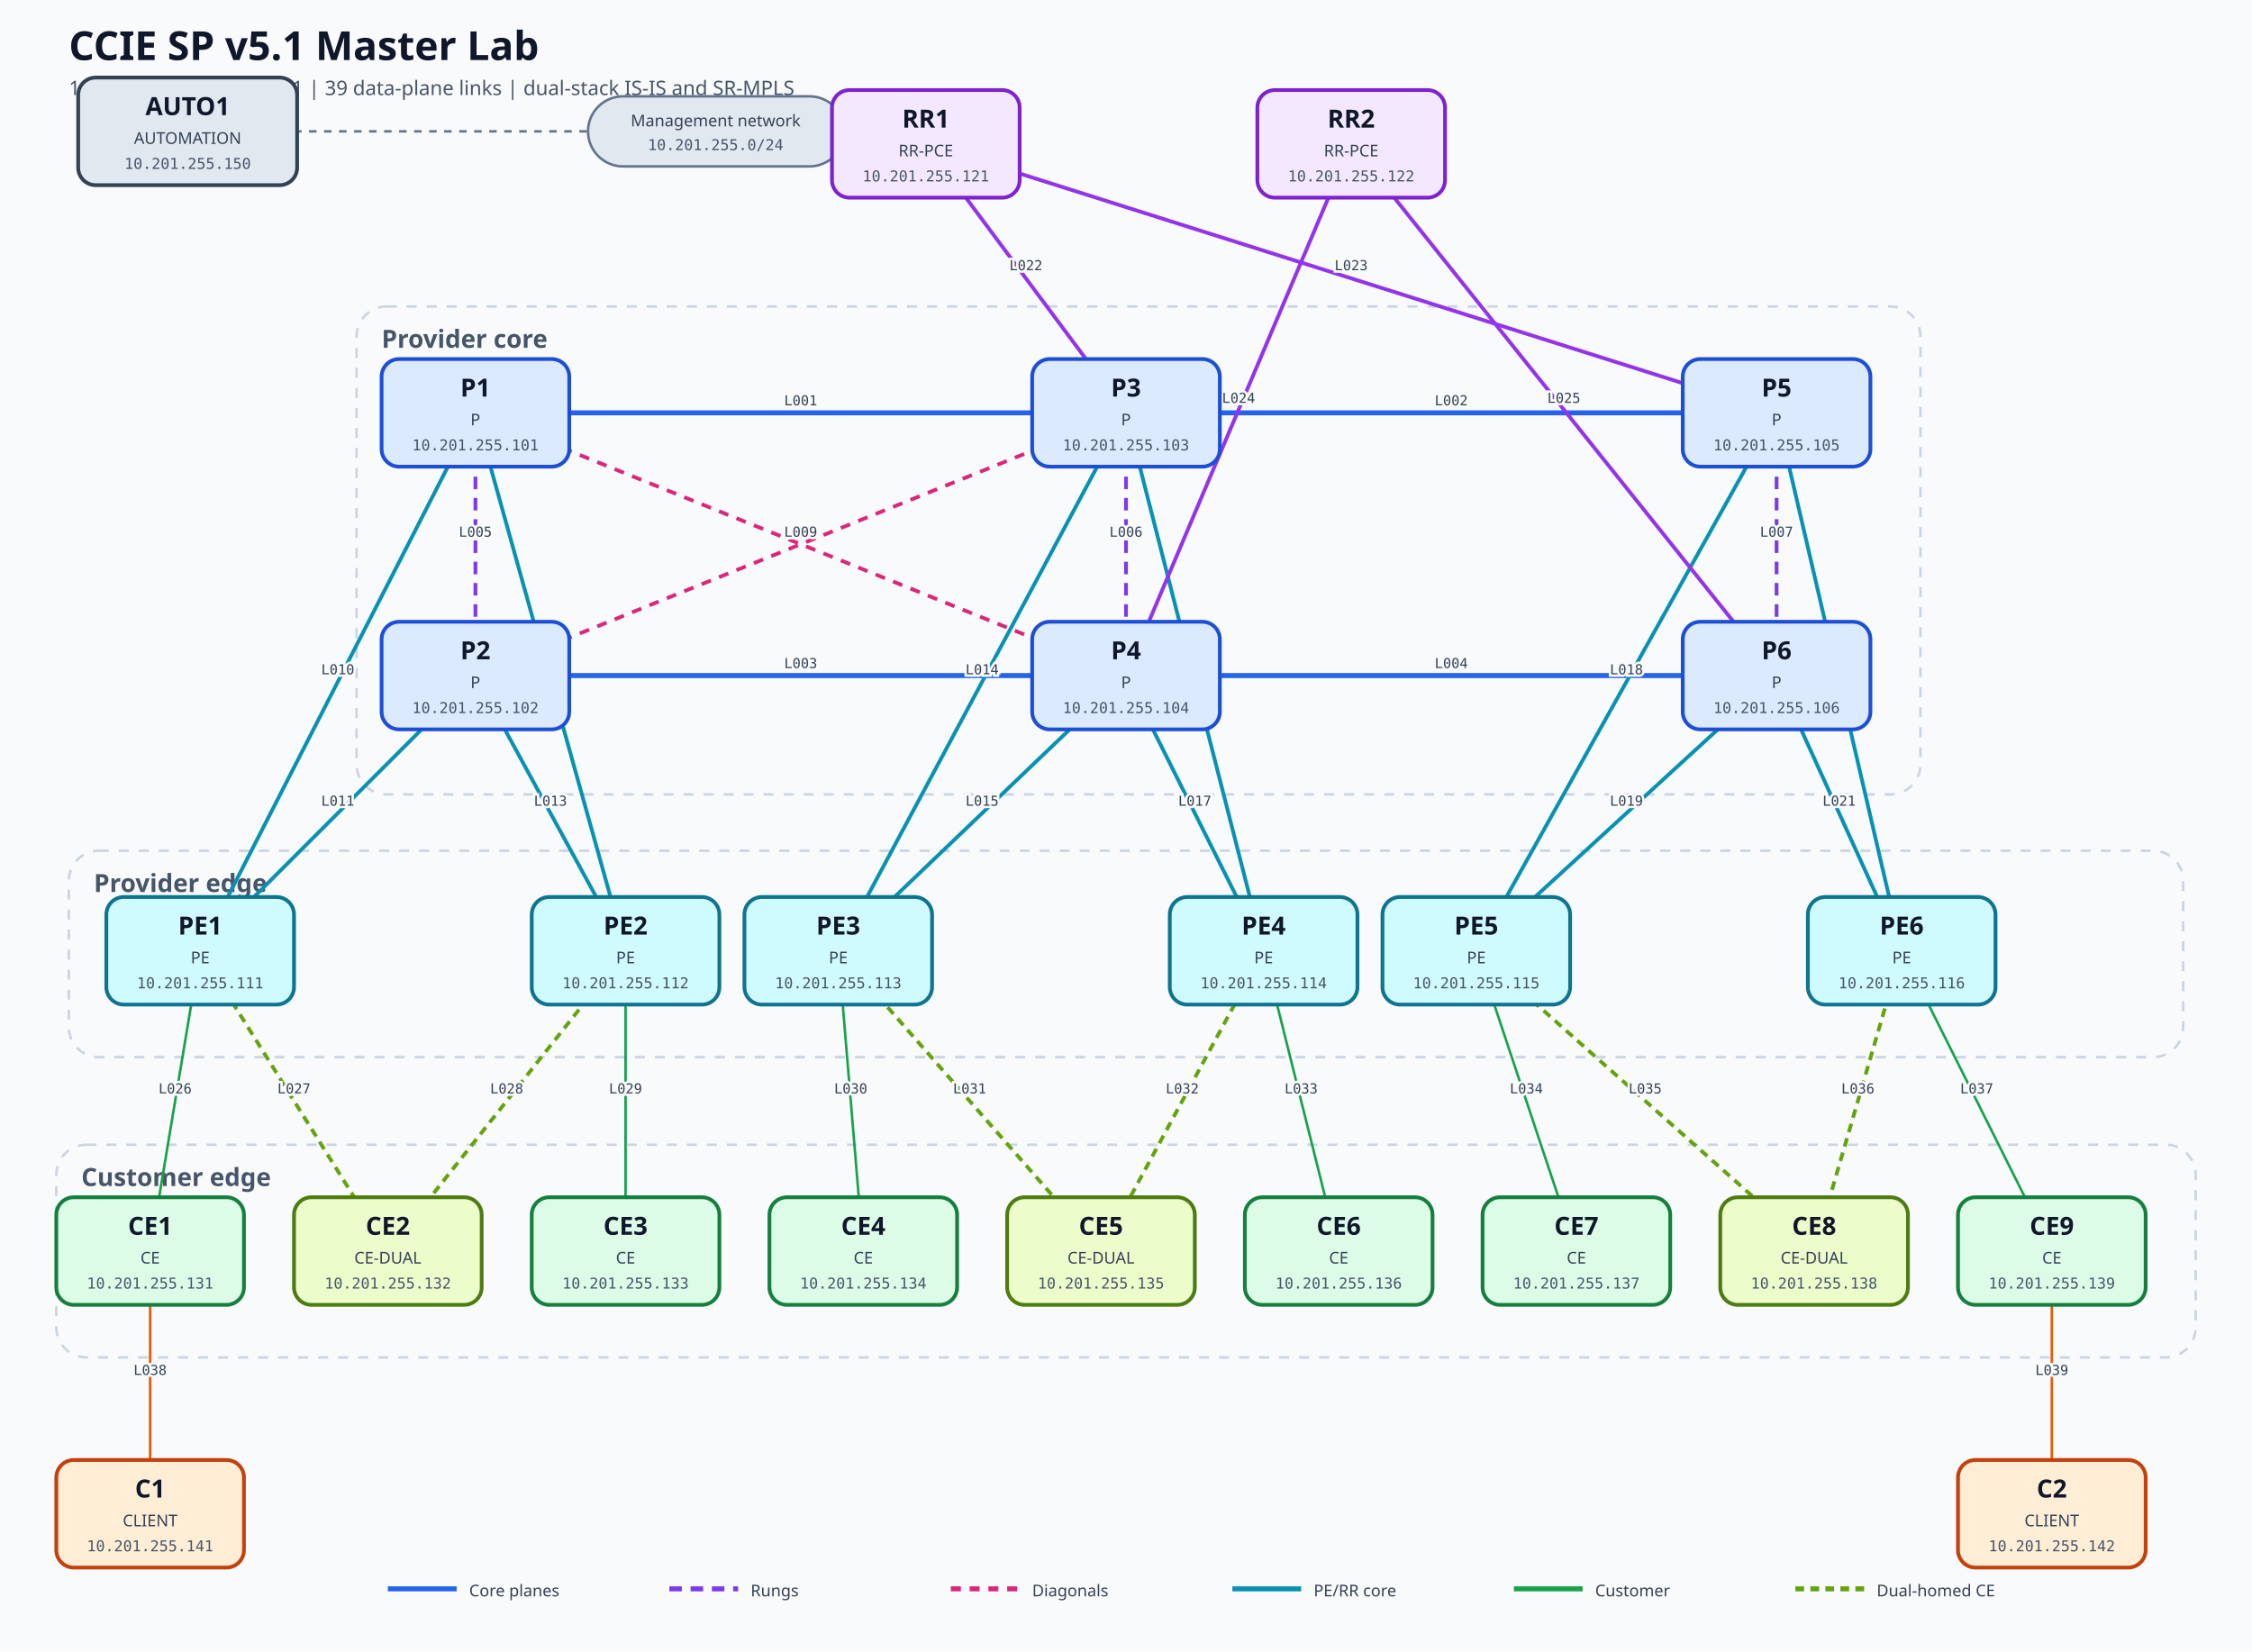
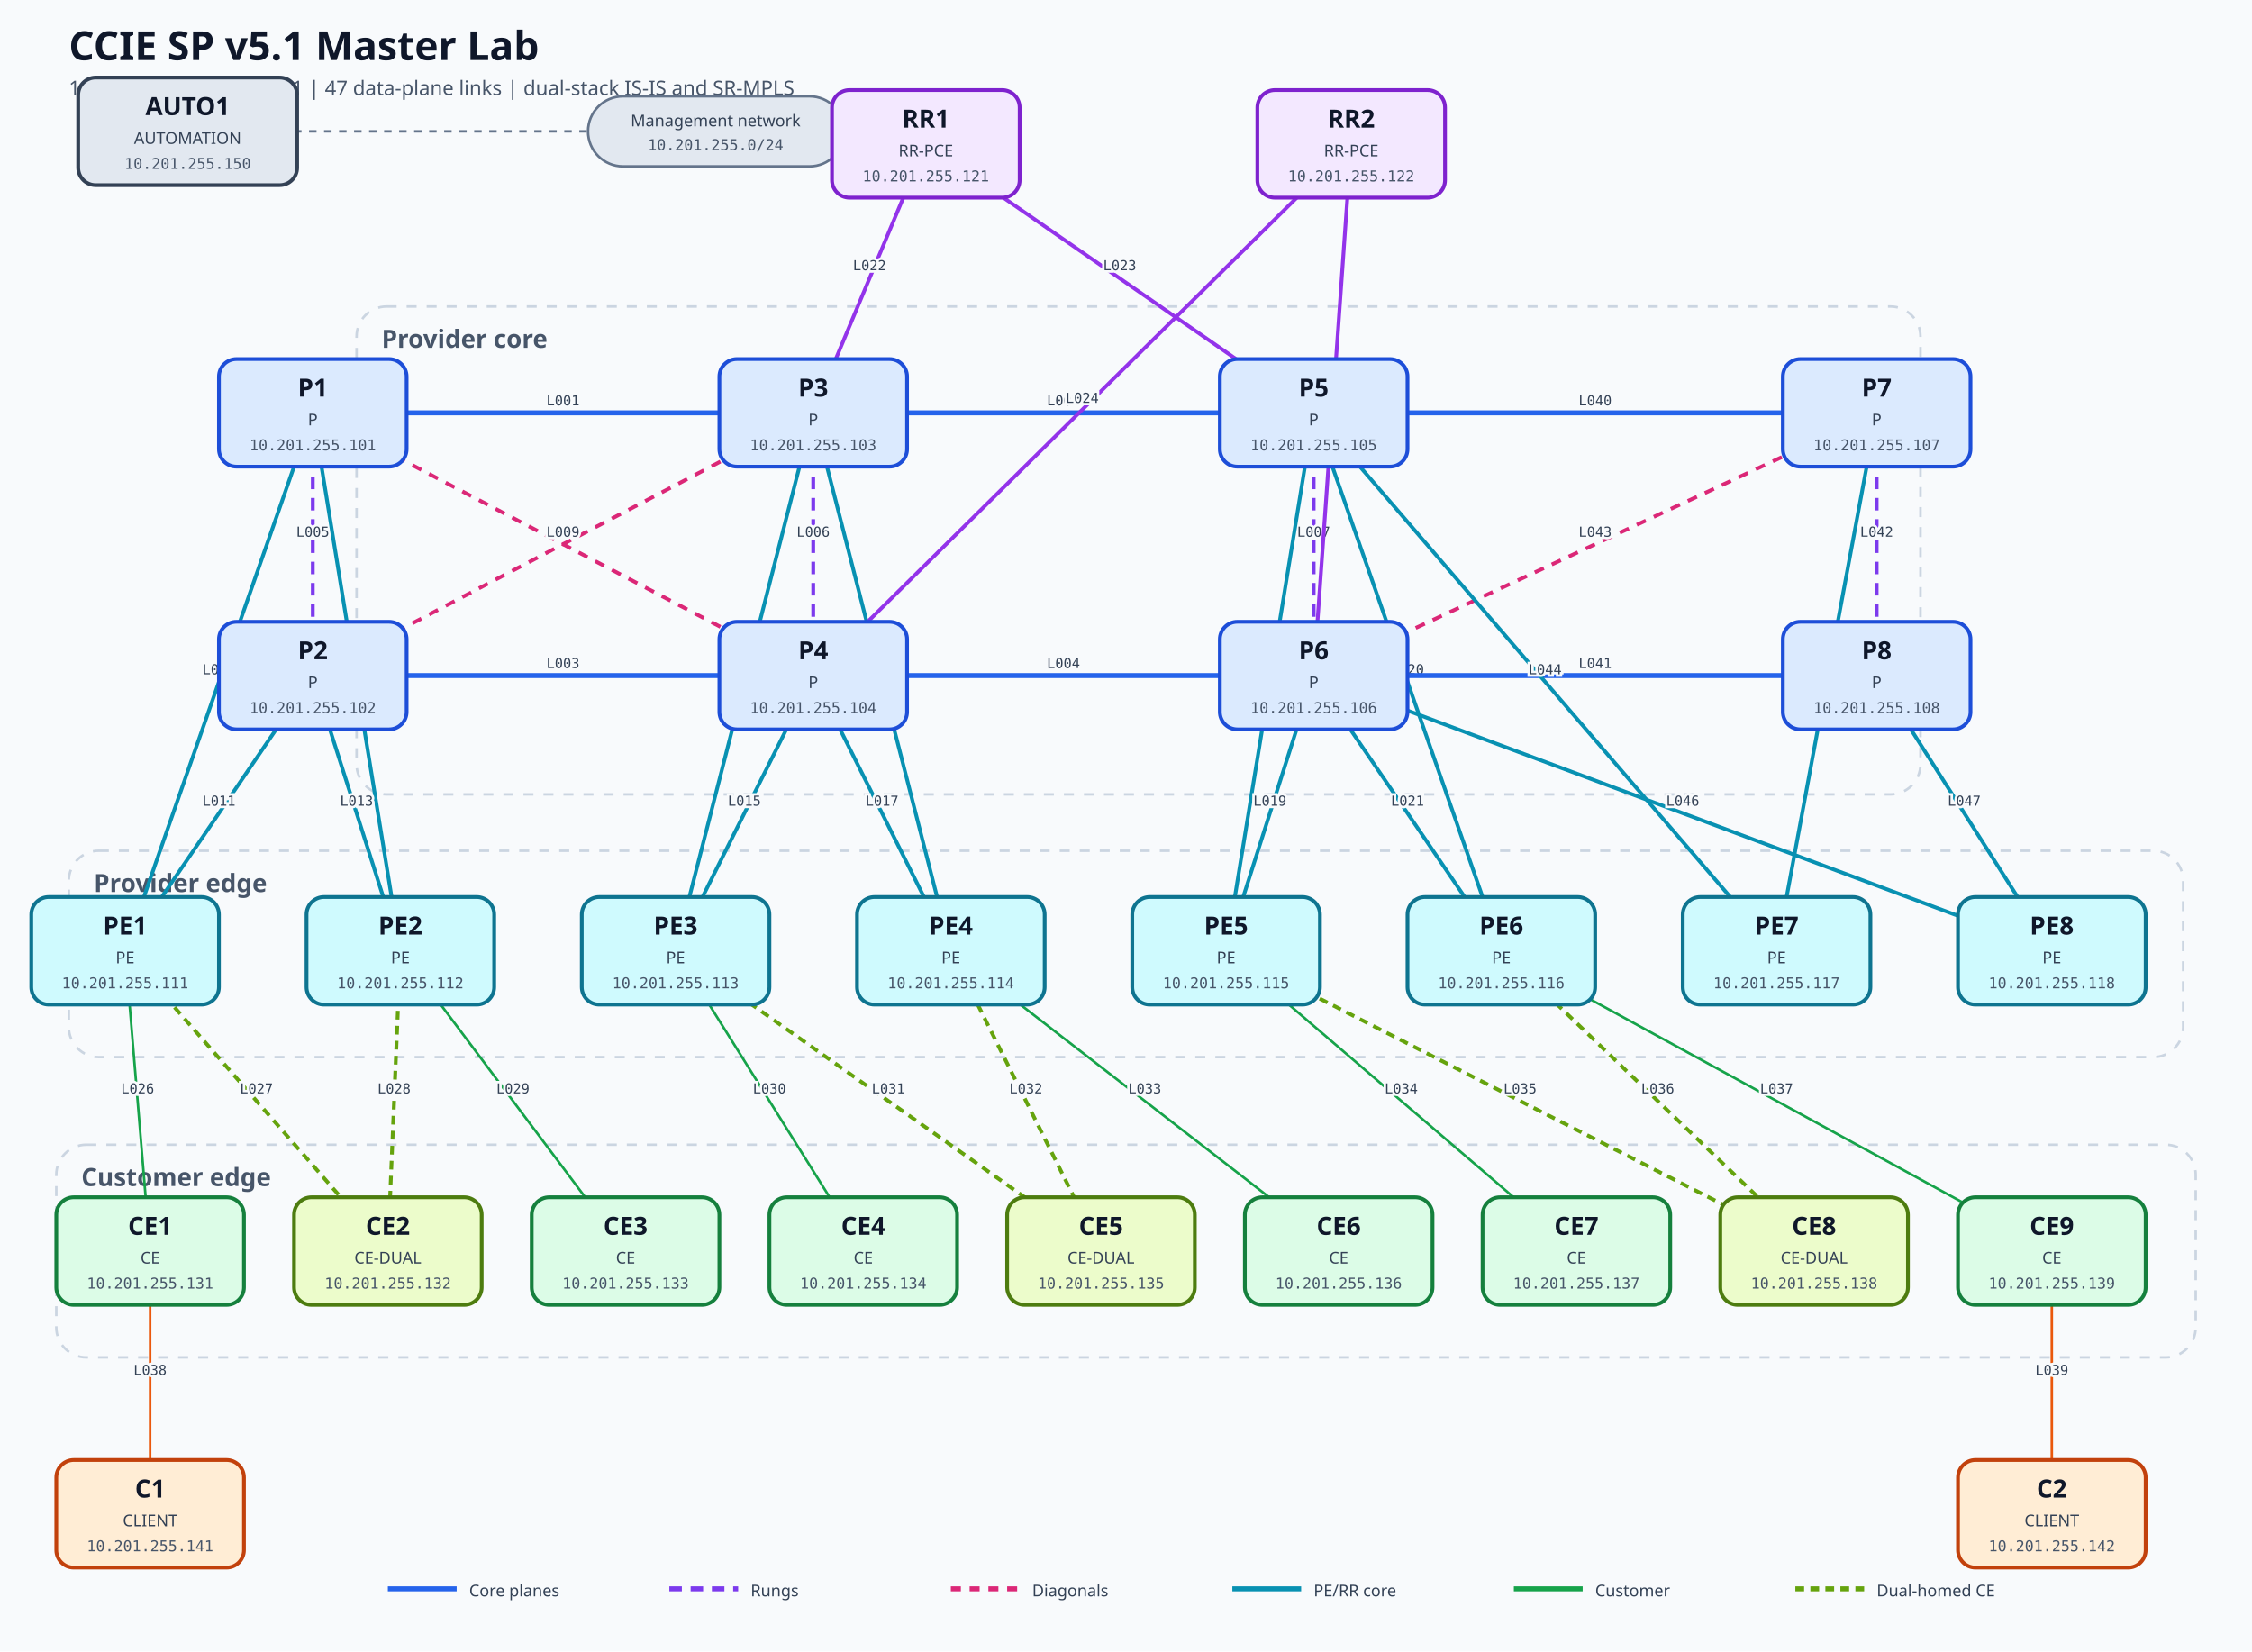
<svg xmlns="http://www.w3.org/2000/svg" width="1800" height="1320" viewBox="0 0 1800 1320" role="img" aria-labelledby="title desc">
  <style>
    .background { fill: #f8fafc; }
    .zone { fill: none; stroke: #cbd5e1; stroke-width: 2; stroke-dasharray: 8 8; }
    .zone-label { font: 600 20px system-ui, sans-serif; fill: #475569; }
    .title { font: 700 32px system-ui, sans-serif; fill: #0f172a; }
    .subtitle { font: 16px system-ui, sans-serif; fill: #475569; }
    .link-label { font: 11px ui-monospace, monospace; fill: #334155; text-anchor: middle; paint-order: stroke; stroke: #f8fafc; stroke-width: 4; }
    .node-name { font: 700 20px system-ui, sans-serif; fill: #0f172a; text-anchor: middle; }
    .node-role { font: 13px system-ui, sans-serif; fill: #334155; text-anchor: middle; }
    .node-mgmt { font: 12px ui-monospace, monospace; fill: #475569; text-anchor: middle; }
    .legend { font: 13px system-ui, sans-serif; fill: #334155; }
  </style>
  <rect class="background" width="100%" height="100%" />
  <text x="55" y="48" class="title">CCIE SP v5.1 Master Lab</text>
-   <text x="55" y="76" class="subtitle">14 XRd + 11 IOL + AUTO1 | 39 data-plane links | dual-stack IS-IS and SR-MPLS</text>
+   <text x="55" y="76" class="subtitle">18 XRd + 11 IOL + AUTO1 | 47 data-plane links | dual-stack IS-IS and SR-MPLS</text>
  <rect x="285" y="245" width="1250" height="390" rx="24" class="zone" />
  <text x="305" y="278" class="zone-label">Provider core</text>
  <rect x="55" y="680" width="1690" height="165" rx="24" class="zone" />
  <text x="75" y="713" class="zone-label">Provider edge</text>
  <rect x="45" y="915" width="1710" height="170" rx="24" class="zone" />
  <text x="65" y="948" class="zone-label">Customer edge</text>
  <path d="M235 105 H470" stroke="#64748b" stroke-width="2" stroke-dasharray="6 6" />
  <rect x="470" y="77" width="205" height="56" rx="28" fill="#e2e8f0" stroke="#64748b" stroke-width="2" />
  <text x="572" y="101" class="node-role">Management network</text>
  <text x="572" y="120" class="node-mgmt">10.201.255.0/24</text>
  <g class="link">
-     <line x1="380" y1="330" x2="900" y2="330" stroke="#2563eb" stroke-width="4" />
-     <text x="640" y="324" class="link-label">L001</text>
-   </g>
-   <g class="link">
-     <line x1="900" y1="330" x2="1420" y2="330" stroke="#2563eb" stroke-width="4" />
-     <text x="1160" y="324" class="link-label">L002</text>
-   </g>
-   <g class="link">
-     <line x1="380" y1="540" x2="900" y2="540" stroke="#2563eb" stroke-width="4" />
-     <text x="640" y="534" class="link-label">L003</text>
-   </g>
-   <g class="link">
-     <line x1="900" y1="540" x2="1420" y2="540" stroke="#2563eb" stroke-width="4" />
-     <text x="1160" y="534" class="link-label">L004</text>
-   </g>
-   <g class="link">
-     <line x1="380" y1="330" x2="380" y2="540" stroke="#7c3aed" stroke-width="3" stroke-dasharray="10 7" />
-     <text x="380" y="429" class="link-label">L005</text>
-   </g>
-   <g class="link">
-     <line x1="900" y1="330" x2="900" y2="540" stroke="#7c3aed" stroke-width="3" stroke-dasharray="10 7" />
-     <text x="900" y="429" class="link-label">L006</text>
-   </g>
-   <g class="link">
-     <line x1="1420" y1="330" x2="1420" y2="540" stroke="#7c3aed" stroke-width="3" stroke-dasharray="10 7" />
-     <text x="1420" y="429" class="link-label">L007</text>
-   </g>
-   <g class="link">
-     <line x1="380" y1="330" x2="900" y2="540" stroke="#db2777" stroke-width="3" stroke-dasharray="8 7" />
-     <text x="640" y="429" class="link-label">L008</text>
-   </g>
-   <g class="link">
-     <line x1="380" y1="540" x2="900" y2="330" stroke="#db2777" stroke-width="3" stroke-dasharray="8 7" />
-     <text x="640" y="429" class="link-label">L009</text>
-   </g>
-   <g class="link">
-     <line x1="160" y1="760" x2="380" y2="330" stroke="#0891b2" stroke-width="3" />
-     <text x="270" y="539" class="link-label">L010</text>
-   </g>
-   <g class="link">
-     <line x1="160" y1="760" x2="380" y2="540" stroke="#0891b2" stroke-width="3" />
-     <text x="270" y="644" class="link-label">L011</text>
-   </g>
-   <g class="link">
-     <line x1="500" y1="760" x2="380" y2="330" stroke="#0891b2" stroke-width="3" />
-     <text x="440" y="539" class="link-label">L012</text>
-   </g>
-   <g class="link">
-     <line x1="500" y1="760" x2="380" y2="540" stroke="#0891b2" stroke-width="3" />
-     <text x="440" y="644" class="link-label">L013</text>
-   </g>
-   <g class="link">
-     <line x1="670" y1="760" x2="900" y2="330" stroke="#0891b2" stroke-width="3" />
-     <text x="785" y="539" class="link-label">L014</text>
-   </g>
-   <g class="link">
-     <line x1="670" y1="760" x2="900" y2="540" stroke="#0891b2" stroke-width="3" />
-     <text x="785" y="644" class="link-label">L015</text>
-   </g>
-   <g class="link">
-     <line x1="1010" y1="760" x2="900" y2="330" stroke="#0891b2" stroke-width="3" />
-     <text x="955" y="539" class="link-label">L016</text>
-   </g>
-   <g class="link">
-     <line x1="1010" y1="760" x2="900" y2="540" stroke="#0891b2" stroke-width="3" />
-     <text x="955" y="644" class="link-label">L017</text>
-   </g>
-   <g class="link">
-     <line x1="1180" y1="760" x2="1420" y2="330" stroke="#0891b2" stroke-width="3" />
-     <text x="1300" y="539" class="link-label">L018</text>
-   </g>
-   <g class="link">
-     <line x1="1180" y1="760" x2="1420" y2="540" stroke="#0891b2" stroke-width="3" />
-     <text x="1300" y="644" class="link-label">L019</text>
-   </g>
-   <g class="link">
-     <line x1="1520" y1="760" x2="1420" y2="330" stroke="#0891b2" stroke-width="3" />
-     <text x="1470" y="539" class="link-label">L020</text>
-   </g>
-   <g class="link">
-     <line x1="1520" y1="760" x2="1420" y2="540" stroke="#0891b2" stroke-width="3" />
-     <text x="1470" y="644" class="link-label">L021</text>
-   </g>
-   <g class="link">
-     <line x1="740" y1="115" x2="900" y2="330" stroke="#9333ea" stroke-width="3" />
-     <text x="820" y="216" class="link-label">L022</text>
-   </g>
-   <g class="link">
-     <line x1="740" y1="115" x2="1420" y2="330" stroke="#9333ea" stroke-width="3" />
-     <text x="1080" y="216" class="link-label">L023</text>
-   </g>
-   <g class="link">
-     <line x1="1080" y1="115" x2="900" y2="540" stroke="#9333ea" stroke-width="3" />
-     <text x="990" y="322" class="link-label">L024</text>
-   </g>
-   <g class="link">
-     <line x1="1080" y1="115" x2="1420" y2="540" stroke="#9333ea" stroke-width="3" />
-     <text x="1250" y="322" class="link-label">L025</text>
-   </g>
-   <g class="link">
-     <line x1="160" y1="760" x2="120" y2="1000" stroke="#16a34a" stroke-width="2" />
-     <text x="140" y="874" class="link-label">L026</text>
-   </g>
-   <g class="link">
-     <line x1="160" y1="760" x2="310" y2="1000" stroke="#65a30d" stroke-width="3" stroke-dasharray="7 5" />
-     <text x="235" y="874" class="link-label">L027</text>
-   </g>
-   <g class="link">
-     <line x1="500" y1="760" x2="310" y2="1000" stroke="#65a30d" stroke-width="3" stroke-dasharray="7 5" />
-     <text x="405" y="874" class="link-label">L028</text>
-   </g>
-   <g class="link">
-     <line x1="500" y1="760" x2="500" y2="1000" stroke="#16a34a" stroke-width="2" />
-     <text x="500" y="874" class="link-label">L029</text>
-   </g>
-   <g class="link">
-     <line x1="670" y1="760" x2="690" y2="1000" stroke="#16a34a" stroke-width="2" />
-     <text x="680" y="874" class="link-label">L030</text>
-   </g>
-   <g class="link">
-     <line x1="670" y1="760" x2="880" y2="1000" stroke="#65a30d" stroke-width="3" stroke-dasharray="7 5" />
-     <text x="775" y="874" class="link-label">L031</text>
-   </g>
-   <g class="link">
-     <line x1="1010" y1="760" x2="880" y2="1000" stroke="#65a30d" stroke-width="3" stroke-dasharray="7 5" />
-     <text x="945" y="874" class="link-label">L032</text>
-   </g>
-   <g class="link">
-     <line x1="1010" y1="760" x2="1070" y2="1000" stroke="#16a34a" stroke-width="2" />
-     <text x="1040" y="874" class="link-label">L033</text>
-   </g>
-   <g class="link">
-     <line x1="1180" y1="760" x2="1260" y2="1000" stroke="#16a34a" stroke-width="2" />
-     <text x="1220" y="874" class="link-label">L034</text>
-   </g>
-   <g class="link">
-     <line x1="1180" y1="760" x2="1450" y2="1000" stroke="#65a30d" stroke-width="3" stroke-dasharray="7 5" />
-     <text x="1315" y="874" class="link-label">L035</text>
-   </g>
-   <g class="link">
-     <line x1="1520" y1="760" x2="1450" y2="1000" stroke="#65a30d" stroke-width="3" stroke-dasharray="7 5" />
-     <text x="1485" y="874" class="link-label">L036</text>
-   </g>
-   <g class="link">
-     <line x1="1520" y1="760" x2="1640" y2="1000" stroke="#16a34a" stroke-width="2" />
-     <text x="1580" y="874" class="link-label">L037</text>
+     <line x1="250" y1="330" x2="650" y2="330" stroke="#2563eb" stroke-width="4" />
+     <text x="450" y="324" class="link-label">L001</text>
+   </g>
+   <g class="link">
+     <line x1="650" y1="330" x2="1050" y2="330" stroke="#2563eb" stroke-width="4" />
+     <text x="850" y="324" class="link-label">L002</text>
+   </g>
+   <g class="link">
+     <line x1="250" y1="540" x2="650" y2="540" stroke="#2563eb" stroke-width="4" />
+     <text x="450" y="534" class="link-label">L003</text>
+   </g>
+   <g class="link">
+     <line x1="650" y1="540" x2="1050" y2="540" stroke="#2563eb" stroke-width="4" />
+     <text x="850" y="534" class="link-label">L004</text>
+   </g>
+   <g class="link">
+     <line x1="250" y1="330" x2="250" y2="540" stroke="#7c3aed" stroke-width="3" stroke-dasharray="10 7" />
+     <text x="250" y="429" class="link-label">L005</text>
+   </g>
+   <g class="link">
+     <line x1="650" y1="330" x2="650" y2="540" stroke="#7c3aed" stroke-width="3" stroke-dasharray="10 7" />
+     <text x="650" y="429" class="link-label">L006</text>
+   </g>
+   <g class="link">
+     <line x1="1050" y1="330" x2="1050" y2="540" stroke="#7c3aed" stroke-width="3" stroke-dasharray="10 7" />
+     <text x="1050" y="429" class="link-label">L007</text>
+   </g>
+   <g class="link">
+     <line x1="250" y1="330" x2="650" y2="540" stroke="#db2777" stroke-width="3" stroke-dasharray="8 7" />
+     <text x="450" y="429" class="link-label">L008</text>
+   </g>
+   <g class="link">
+     <line x1="250" y1="540" x2="650" y2="330" stroke="#db2777" stroke-width="3" stroke-dasharray="8 7" />
+     <text x="450" y="429" class="link-label">L009</text>
+   </g>
+   <g class="link">
+     <line x1="100" y1="760" x2="250" y2="330" stroke="#0891b2" stroke-width="3" />
+     <text x="175" y="539" class="link-label">L010</text>
+   </g>
+   <g class="link">
+     <line x1="100" y1="760" x2="250" y2="540" stroke="#0891b2" stroke-width="3" />
+     <text x="175" y="644" class="link-label">L011</text>
+   </g>
+   <g class="link">
+     <line x1="320" y1="760" x2="250" y2="330" stroke="#0891b2" stroke-width="3" />
+     <text x="285" y="539" class="link-label">L012</text>
+   </g>
+   <g class="link">
+     <line x1="320" y1="760" x2="250" y2="540" stroke="#0891b2" stroke-width="3" />
+     <text x="285" y="644" class="link-label">L013</text>
+   </g>
+   <g class="link">
+     <line x1="540" y1="760" x2="650" y2="330" stroke="#0891b2" stroke-width="3" />
+     <text x="595" y="539" class="link-label">L014</text>
+   </g>
+   <g class="link">
+     <line x1="540" y1="760" x2="650" y2="540" stroke="#0891b2" stroke-width="3" />
+     <text x="595" y="644" class="link-label">L015</text>
+   </g>
+   <g class="link">
+     <line x1="760" y1="760" x2="650" y2="330" stroke="#0891b2" stroke-width="3" />
+     <text x="705" y="539" class="link-label">L016</text>
+   </g>
+   <g class="link">
+     <line x1="760" y1="760" x2="650" y2="540" stroke="#0891b2" stroke-width="3" />
+     <text x="705" y="644" class="link-label">L017</text>
+   </g>
+   <g class="link">
+     <line x1="980" y1="760" x2="1050" y2="330" stroke="#0891b2" stroke-width="3" />
+     <text x="1015" y="539" class="link-label">L018</text>
+   </g>
+   <g class="link">
+     <line x1="980" y1="760" x2="1050" y2="540" stroke="#0891b2" stroke-width="3" />
+     <text x="1015" y="644" class="link-label">L019</text>
+   </g>
+   <g class="link">
+     <line x1="1200" y1="760" x2="1050" y2="330" stroke="#0891b2" stroke-width="3" />
+     <text x="1125" y="539" class="link-label">L020</text>
+   </g>
+   <g class="link">
+     <line x1="1200" y1="760" x2="1050" y2="540" stroke="#0891b2" stroke-width="3" />
+     <text x="1125" y="644" class="link-label">L021</text>
+   </g>
+   <g class="link">
+     <line x1="740" y1="115" x2="650" y2="330" stroke="#9333ea" stroke-width="3" />
+     <text x="695" y="216" class="link-label">L022</text>
+   </g>
+   <g class="link">
+     <line x1="740" y1="115" x2="1050" y2="330" stroke="#9333ea" stroke-width="3" />
+     <text x="895" y="216" class="link-label">L023</text>
+   </g>
+   <g class="link">
+     <line x1="1080" y1="115" x2="650" y2="540" stroke="#9333ea" stroke-width="3" />
+     <text x="865" y="322" class="link-label">L024</text>
+   </g>
+   <g class="link">
+     <line x1="1080" y1="115" x2="1050" y2="540" stroke="#9333ea" stroke-width="3" />
+     <text x="1065" y="322" class="link-label">L025</text>
+   </g>
+   <g class="link">
+     <line x1="100" y1="760" x2="120" y2="1000" stroke="#16a34a" stroke-width="2" />
+     <text x="110" y="874" class="link-label">L026</text>
+   </g>
+   <g class="link">
+     <line x1="100" y1="760" x2="310" y2="1000" stroke="#65a30d" stroke-width="3" stroke-dasharray="7 5" />
+     <text x="205" y="874" class="link-label">L027</text>
+   </g>
+   <g class="link">
+     <line x1="320" y1="760" x2="310" y2="1000" stroke="#65a30d" stroke-width="3" stroke-dasharray="7 5" />
+     <text x="315" y="874" class="link-label">L028</text>
+   </g>
+   <g class="link">
+     <line x1="320" y1="760" x2="500" y2="1000" stroke="#16a34a" stroke-width="2" />
+     <text x="410" y="874" class="link-label">L029</text>
+   </g>
+   <g class="link">
+     <line x1="540" y1="760" x2="690" y2="1000" stroke="#16a34a" stroke-width="2" />
+     <text x="615" y="874" class="link-label">L030</text>
+   </g>
+   <g class="link">
+     <line x1="540" y1="760" x2="880" y2="1000" stroke="#65a30d" stroke-width="3" stroke-dasharray="7 5" />
+     <text x="710" y="874" class="link-label">L031</text>
+   </g>
+   <g class="link">
+     <line x1="760" y1="760" x2="880" y2="1000" stroke="#65a30d" stroke-width="3" stroke-dasharray="7 5" />
+     <text x="820" y="874" class="link-label">L032</text>
+   </g>
+   <g class="link">
+     <line x1="760" y1="760" x2="1070" y2="1000" stroke="#16a34a" stroke-width="2" />
+     <text x="915" y="874" class="link-label">L033</text>
+   </g>
+   <g class="link">
+     <line x1="980" y1="760" x2="1260" y2="1000" stroke="#16a34a" stroke-width="2" />
+     <text x="1120" y="874" class="link-label">L034</text>
+   </g>
+   <g class="link">
+     <line x1="980" y1="760" x2="1450" y2="1000" stroke="#65a30d" stroke-width="3" stroke-dasharray="7 5" />
+     <text x="1215" y="874" class="link-label">L035</text>
+   </g>
+   <g class="link">
+     <line x1="1200" y1="760" x2="1450" y2="1000" stroke="#65a30d" stroke-width="3" stroke-dasharray="7 5" />
+     <text x="1325" y="874" class="link-label">L036</text>
+   </g>
+   <g class="link">
+     <line x1="1200" y1="760" x2="1640" y2="1000" stroke="#16a34a" stroke-width="2" />
+     <text x="1420" y="874" class="link-label">L037</text>
  </g>
  <g class="link">
    <line x1="120" y1="1000" x2="120" y2="1210" stroke="#ea580c" stroke-width="2" />
    <text x="120" y="1099" class="link-label">L038</text>
  </g>
  <g class="link">
    <line x1="1640" y1="1000" x2="1640" y2="1210" stroke="#ea580c" stroke-width="2" />
    <text x="1640" y="1099" class="link-label">L039</text>
  </g>
-   <g class="node">
-     <rect x="305.0" y="287.0" width="150" height="86" rx="14" fill="#dbeafe" stroke="#1d4ed8" stroke-width="3" />
-     <text x="380" y="317" class="node-name">P1</text>
-     <text x="380" y="340" class="node-role">P</text>
-     <text x="380" y="360" class="node-mgmt">10.201.255.101</text>
-   </g>
-   <g class="node">
-     <rect x="305.0" y="497.0" width="150" height="86" rx="14" fill="#dbeafe" stroke="#1d4ed8" stroke-width="3" />
-     <text x="380" y="527" class="node-name">P2</text>
-     <text x="380" y="550" class="node-role">P</text>
-     <text x="380" y="570" class="node-mgmt">10.201.255.102</text>
-   </g>
-   <g class="node">
-     <rect x="825.0" y="287.0" width="150" height="86" rx="14" fill="#dbeafe" stroke="#1d4ed8" stroke-width="3" />
-     <text x="900" y="317" class="node-name">P3</text>
-     <text x="900" y="340" class="node-role">P</text>
-     <text x="900" y="360" class="node-mgmt">10.201.255.103</text>
-   </g>
-   <g class="node">
-     <rect x="825.0" y="497.0" width="150" height="86" rx="14" fill="#dbeafe" stroke="#1d4ed8" stroke-width="3" />
-     <text x="900" y="527" class="node-name">P4</text>
-     <text x="900" y="550" class="node-role">P</text>
-     <text x="900" y="570" class="node-mgmt">10.201.255.104</text>
-   </g>
-   <g class="node">
-     <rect x="1345.0" y="287.0" width="150" height="86" rx="14" fill="#dbeafe" stroke="#1d4ed8" stroke-width="3" />
-     <text x="1420" y="317" class="node-name">P5</text>
-     <text x="1420" y="340" class="node-role">P</text>
-     <text x="1420" y="360" class="node-mgmt">10.201.255.105</text>
-   </g>
-   <g class="node">
-     <rect x="1345.0" y="497.0" width="150" height="86" rx="14" fill="#dbeafe" stroke="#1d4ed8" stroke-width="3" />
-     <text x="1420" y="527" class="node-name">P6</text>
-     <text x="1420" y="550" class="node-role">P</text>
-     <text x="1420" y="570" class="node-mgmt">10.201.255.106</text>
-   </g>
-   <g class="node">
-     <rect x="85.0" y="717.0" width="150" height="86" rx="14" fill="#cffafe" stroke="#0e7490" stroke-width="3" />
-     <text x="160" y="747" class="node-name">PE1</text>
-     <text x="160" y="770" class="node-role">PE</text>
-     <text x="160" y="790" class="node-mgmt">10.201.255.111</text>
-   </g>
-   <g class="node">
-     <rect x="425.0" y="717.0" width="150" height="86" rx="14" fill="#cffafe" stroke="#0e7490" stroke-width="3" />
-     <text x="500" y="747" class="node-name">PE2</text>
-     <text x="500" y="770" class="node-role">PE</text>
-     <text x="500" y="790" class="node-mgmt">10.201.255.112</text>
-   </g>
-   <g class="node">
-     <rect x="595.0" y="717.0" width="150" height="86" rx="14" fill="#cffafe" stroke="#0e7490" stroke-width="3" />
-     <text x="670" y="747" class="node-name">PE3</text>
-     <text x="670" y="770" class="node-role">PE</text>
-     <text x="670" y="790" class="node-mgmt">10.201.255.113</text>
-   </g>
-   <g class="node">
-     <rect x="935.0" y="717.0" width="150" height="86" rx="14" fill="#cffafe" stroke="#0e7490" stroke-width="3" />
-     <text x="1010" y="747" class="node-name">PE4</text>
-     <text x="1010" y="770" class="node-role">PE</text>
-     <text x="1010" y="790" class="node-mgmt">10.201.255.114</text>
-   </g>
-   <g class="node">
-     <rect x="1105.0" y="717.0" width="150" height="86" rx="14" fill="#cffafe" stroke="#0e7490" stroke-width="3" />
-     <text x="1180" y="747" class="node-name">PE5</text>
-     <text x="1180" y="770" class="node-role">PE</text>
-     <text x="1180" y="790" class="node-mgmt">10.201.255.115</text>
-   </g>
-   <g class="node">
-     <rect x="1445.0" y="717.0" width="150" height="86" rx="14" fill="#cffafe" stroke="#0e7490" stroke-width="3" />
-     <text x="1520" y="747" class="node-name">PE6</text>
-     <text x="1520" y="770" class="node-role">PE</text>
-     <text x="1520" y="790" class="node-mgmt">10.201.255.116</text>
+   <g class="link">
+     <line x1="1050" y1="330" x2="1500" y2="330" stroke="#2563eb" stroke-width="4" />
+     <text x="1275" y="324" class="link-label">L040</text>
+   </g>
+   <g class="link">
+     <line x1="1050" y1="540" x2="1500" y2="540" stroke="#2563eb" stroke-width="4" />
+     <text x="1275" y="534" class="link-label">L041</text>
+   </g>
+   <g class="link">
+     <line x1="1500" y1="330" x2="1500" y2="540" stroke="#7c3aed" stroke-width="3" stroke-dasharray="10 7" />
+     <text x="1500" y="429" class="link-label">L042</text>
+   </g>
+   <g class="link">
+     <line x1="1050" y1="540" x2="1500" y2="330" stroke="#db2777" stroke-width="3" stroke-dasharray="8 7" />
+     <text x="1275" y="429" class="link-label">L043</text>
+   </g>
+   <g class="link">
+     <line x1="1420" y1="760" x2="1050" y2="330" stroke="#0891b2" stroke-width="3" />
+     <text x="1235" y="539" class="link-label">L044</text>
+   </g>
+   <g class="link">
+     <line x1="1420" y1="760" x2="1500" y2="330" stroke="#0891b2" stroke-width="3" />
+     <text x="1460" y="539" class="link-label">L045</text>
+   </g>
+   <g class="link">
+     <line x1="1640" y1="760" x2="1050" y2="540" stroke="#0891b2" stroke-width="3" />
+     <text x="1345" y="644" class="link-label">L046</text>
+   </g>
+   <g class="link">
+     <line x1="1640" y1="760" x2="1500" y2="540" stroke="#0891b2" stroke-width="3" />
+     <text x="1570" y="644" class="link-label">L047</text>
+   </g>
+   <g class="node">
+     <rect x="175.0" y="287.0" width="150" height="86" rx="14" fill="#dbeafe" stroke="#1d4ed8" stroke-width="3" />
+     <text x="250" y="317" class="node-name">P1</text>
+     <text x="250" y="340" class="node-role">P</text>
+     <text x="250" y="360" class="node-mgmt">10.201.255.101</text>
+   </g>
+   <g class="node">
+     <rect x="175.0" y="497.0" width="150" height="86" rx="14" fill="#dbeafe" stroke="#1d4ed8" stroke-width="3" />
+     <text x="250" y="527" class="node-name">P2</text>
+     <text x="250" y="550" class="node-role">P</text>
+     <text x="250" y="570" class="node-mgmt">10.201.255.102</text>
+   </g>
+   <g class="node">
+     <rect x="575.0" y="287.0" width="150" height="86" rx="14" fill="#dbeafe" stroke="#1d4ed8" stroke-width="3" />
+     <text x="650" y="317" class="node-name">P3</text>
+     <text x="650" y="340" class="node-role">P</text>
+     <text x="650" y="360" class="node-mgmt">10.201.255.103</text>
+   </g>
+   <g class="node">
+     <rect x="575.0" y="497.0" width="150" height="86" rx="14" fill="#dbeafe" stroke="#1d4ed8" stroke-width="3" />
+     <text x="650" y="527" class="node-name">P4</text>
+     <text x="650" y="550" class="node-role">P</text>
+     <text x="650" y="570" class="node-mgmt">10.201.255.104</text>
+   </g>
+   <g class="node">
+     <rect x="975.0" y="287.0" width="150" height="86" rx="14" fill="#dbeafe" stroke="#1d4ed8" stroke-width="3" />
+     <text x="1050" y="317" class="node-name">P5</text>
+     <text x="1050" y="340" class="node-role">P</text>
+     <text x="1050" y="360" class="node-mgmt">10.201.255.105</text>
+   </g>
+   <g class="node">
+     <rect x="975.0" y="497.0" width="150" height="86" rx="14" fill="#dbeafe" stroke="#1d4ed8" stroke-width="3" />
+     <text x="1050" y="527" class="node-name">P6</text>
+     <text x="1050" y="550" class="node-role">P</text>
+     <text x="1050" y="570" class="node-mgmt">10.201.255.106</text>
+   </g>
+   <g class="node">
+     <rect x="1425.0" y="287.0" width="150" height="86" rx="14" fill="#dbeafe" stroke="#1d4ed8" stroke-width="3" />
+     <text x="1500" y="317" class="node-name">P7</text>
+     <text x="1500" y="340" class="node-role">P</text>
+     <text x="1500" y="360" class="node-mgmt">10.201.255.107</text>
+   </g>
+   <g class="node">
+     <rect x="1425.0" y="497.0" width="150" height="86" rx="14" fill="#dbeafe" stroke="#1d4ed8" stroke-width="3" />
+     <text x="1500" y="527" class="node-name">P8</text>
+     <text x="1500" y="550" class="node-role">P</text>
+     <text x="1500" y="570" class="node-mgmt">10.201.255.108</text>
+   </g>
+   <g class="node">
+     <rect x="25.0" y="717.0" width="150" height="86" rx="14" fill="#cffafe" stroke="#0e7490" stroke-width="3" />
+     <text x="100" y="747" class="node-name">PE1</text>
+     <text x="100" y="770" class="node-role">PE</text>
+     <text x="100" y="790" class="node-mgmt">10.201.255.111</text>
+   </g>
+   <g class="node">
+     <rect x="245.0" y="717.0" width="150" height="86" rx="14" fill="#cffafe" stroke="#0e7490" stroke-width="3" />
+     <text x="320" y="747" class="node-name">PE2</text>
+     <text x="320" y="770" class="node-role">PE</text>
+     <text x="320" y="790" class="node-mgmt">10.201.255.112</text>
+   </g>
+   <g class="node">
+     <rect x="465.0" y="717.0" width="150" height="86" rx="14" fill="#cffafe" stroke="#0e7490" stroke-width="3" />
+     <text x="540" y="747" class="node-name">PE3</text>
+     <text x="540" y="770" class="node-role">PE</text>
+     <text x="540" y="790" class="node-mgmt">10.201.255.113</text>
+   </g>
+   <g class="node">
+     <rect x="685.0" y="717.0" width="150" height="86" rx="14" fill="#cffafe" stroke="#0e7490" stroke-width="3" />
+     <text x="760" y="747" class="node-name">PE4</text>
+     <text x="760" y="770" class="node-role">PE</text>
+     <text x="760" y="790" class="node-mgmt">10.201.255.114</text>
+   </g>
+   <g class="node">
+     <rect x="905.0" y="717.0" width="150" height="86" rx="14" fill="#cffafe" stroke="#0e7490" stroke-width="3" />
+     <text x="980" y="747" class="node-name">PE5</text>
+     <text x="980" y="770" class="node-role">PE</text>
+     <text x="980" y="790" class="node-mgmt">10.201.255.115</text>
+   </g>
+   <g class="node">
+     <rect x="1125.0" y="717.0" width="150" height="86" rx="14" fill="#cffafe" stroke="#0e7490" stroke-width="3" />
+     <text x="1200" y="747" class="node-name">PE6</text>
+     <text x="1200" y="770" class="node-role">PE</text>
+     <text x="1200" y="790" class="node-mgmt">10.201.255.116</text>
+   </g>
+   <g class="node">
+     <rect x="1345.0" y="717.0" width="150" height="86" rx="14" fill="#cffafe" stroke="#0e7490" stroke-width="3" />
+     <text x="1420" y="747" class="node-name">PE7</text>
+     <text x="1420" y="770" class="node-role">PE</text>
+     <text x="1420" y="790" class="node-mgmt">10.201.255.117</text>
+   </g>
+   <g class="node">
+     <rect x="1565.0" y="717.0" width="150" height="86" rx="14" fill="#cffafe" stroke="#0e7490" stroke-width="3" />
+     <text x="1640" y="747" class="node-name">PE8</text>
+     <text x="1640" y="770" class="node-role">PE</text>
+     <text x="1640" y="790" class="node-mgmt">10.201.255.118</text>
  </g>
  <g class="node">
    <rect x="665.0" y="72.0" width="150" height="86" rx="14" fill="#f3e8ff" stroke="#7e22ce" stroke-width="3" />
    <text x="740" y="102" class="node-name">RR1</text>
    <text x="740" y="125" class="node-role">RR-PCE</text>
    <text x="740" y="145" class="node-mgmt">10.201.255.121</text>
  </g>
  <g class="node">
    <rect x="1005.0" y="72.0" width="150" height="86" rx="14" fill="#f3e8ff" stroke="#7e22ce" stroke-width="3" />
    <text x="1080" y="102" class="node-name">RR2</text>
    <text x="1080" y="125" class="node-role">RR-PCE</text>
    <text x="1080" y="145" class="node-mgmt">10.201.255.122</text>
  </g>
  <g class="node">
    <rect x="45.0" y="957.0" width="150" height="86" rx="14" fill="#dcfce7" stroke="#15803d" stroke-width="3" />
    <text x="120" y="987" class="node-name">CE1</text>
    <text x="120" y="1010" class="node-role">CE</text>
    <text x="120" y="1030" class="node-mgmt">10.201.255.131</text>
  </g>
  <g class="node">
    <rect x="235.0" y="957.0" width="150" height="86" rx="14" fill="#ecfccb" stroke="#4d7c0f" stroke-width="3" />
    <text x="310" y="987" class="node-name">CE2</text>
    <text x="310" y="1010" class="node-role">CE-DUAL</text>
    <text x="310" y="1030" class="node-mgmt">10.201.255.132</text>
  </g>
  <g class="node">
    <rect x="425.0" y="957.0" width="150" height="86" rx="14" fill="#dcfce7" stroke="#15803d" stroke-width="3" />
    <text x="500" y="987" class="node-name">CE3</text>
    <text x="500" y="1010" class="node-role">CE</text>
    <text x="500" y="1030" class="node-mgmt">10.201.255.133</text>
  </g>
  <g class="node">
    <rect x="615.0" y="957.0" width="150" height="86" rx="14" fill="#dcfce7" stroke="#15803d" stroke-width="3" />
    <text x="690" y="987" class="node-name">CE4</text>
    <text x="690" y="1010" class="node-role">CE</text>
    <text x="690" y="1030" class="node-mgmt">10.201.255.134</text>
  </g>
  <g class="node">
    <rect x="805.0" y="957.0" width="150" height="86" rx="14" fill="#ecfccb" stroke="#4d7c0f" stroke-width="3" />
    <text x="880" y="987" class="node-name">CE5</text>
    <text x="880" y="1010" class="node-role">CE-DUAL</text>
    <text x="880" y="1030" class="node-mgmt">10.201.255.135</text>
  </g>
  <g class="node">
    <rect x="995.0" y="957.0" width="150" height="86" rx="14" fill="#dcfce7" stroke="#15803d" stroke-width="3" />
    <text x="1070" y="987" class="node-name">CE6</text>
    <text x="1070" y="1010" class="node-role">CE</text>
    <text x="1070" y="1030" class="node-mgmt">10.201.255.136</text>
  </g>
  <g class="node">
    <rect x="1185.0" y="957.0" width="150" height="86" rx="14" fill="#dcfce7" stroke="#15803d" stroke-width="3" />
    <text x="1260" y="987" class="node-name">CE7</text>
    <text x="1260" y="1010" class="node-role">CE</text>
    <text x="1260" y="1030" class="node-mgmt">10.201.255.137</text>
  </g>
  <g class="node">
    <rect x="1375.0" y="957.0" width="150" height="86" rx="14" fill="#ecfccb" stroke="#4d7c0f" stroke-width="3" />
    <text x="1450" y="987" class="node-name">CE8</text>
    <text x="1450" y="1010" class="node-role">CE-DUAL</text>
    <text x="1450" y="1030" class="node-mgmt">10.201.255.138</text>
  </g>
  <g class="node">
    <rect x="1565.0" y="957.0" width="150" height="86" rx="14" fill="#dcfce7" stroke="#15803d" stroke-width="3" />
    <text x="1640" y="987" class="node-name">CE9</text>
    <text x="1640" y="1010" class="node-role">CE</text>
    <text x="1640" y="1030" class="node-mgmt">10.201.255.139</text>
  </g>
  <g class="node">
    <rect x="45.0" y="1167.0" width="150" height="86" rx="14" fill="#ffedd5" stroke="#c2410c" stroke-width="3" />
    <text x="120" y="1197" class="node-name">C1</text>
    <text x="120" y="1220" class="node-role">CLIENT</text>
    <text x="120" y="1240" class="node-mgmt">10.201.255.141</text>
  </g>
  <g class="node">
    <rect x="1565.0" y="1167.0" width="150" height="86" rx="14" fill="#ffedd5" stroke="#c2410c" stroke-width="3" />
    <text x="1640" y="1197" class="node-name">C2</text>
    <text x="1640" y="1220" class="node-role">CLIENT</text>
    <text x="1640" y="1240" class="node-mgmt">10.201.255.142</text>
  </g>
  <g class="node">
    <rect x="62.5" y="62.0" width="175" height="86" rx="14" fill="#e2e8f0" stroke="#334155" stroke-width="3" />
    <text x="150" y="92" class="node-name">AUTO1</text>
    <text x="150" y="115" class="node-role">AUTOMATION</text>
    <text x="150" y="135" class="node-mgmt">10.201.255.150</text>
  </g>
  <line x1="310" y1="1270" x2="365" y2="1270" stroke="#2563eb" stroke-width="4" />
  <text x="375" y="1276" class="legend">Core planes</text>
  <line x1="535" y1="1270" x2="590" y2="1270" stroke="#7c3aed" stroke-width="4" stroke-dasharray="10 7" />
  <text x="600" y="1276" class="legend">Rungs</text>
  <line x1="760" y1="1270" x2="815" y2="1270" stroke="#db2777" stroke-width="4" stroke-dasharray="8 7" />
  <text x="825" y="1276" class="legend">Diagonals</text>
  <line x1="985" y1="1270" x2="1040" y2="1270" stroke="#0891b2" stroke-width="4" />
  <text x="1050" y="1276" class="legend">PE/RR core</text>
  <line x1="1210" y1="1270" x2="1265" y2="1270" stroke="#16a34a" stroke-width="4" />
  <text x="1275" y="1276" class="legend">Customer</text>
  <line x1="1435" y1="1270" x2="1490" y2="1270" stroke="#65a30d" stroke-width="4" stroke-dasharray="7 5" />
  <text x="1500" y="1276" class="legend">Dual-homed CE</text>
</svg>
